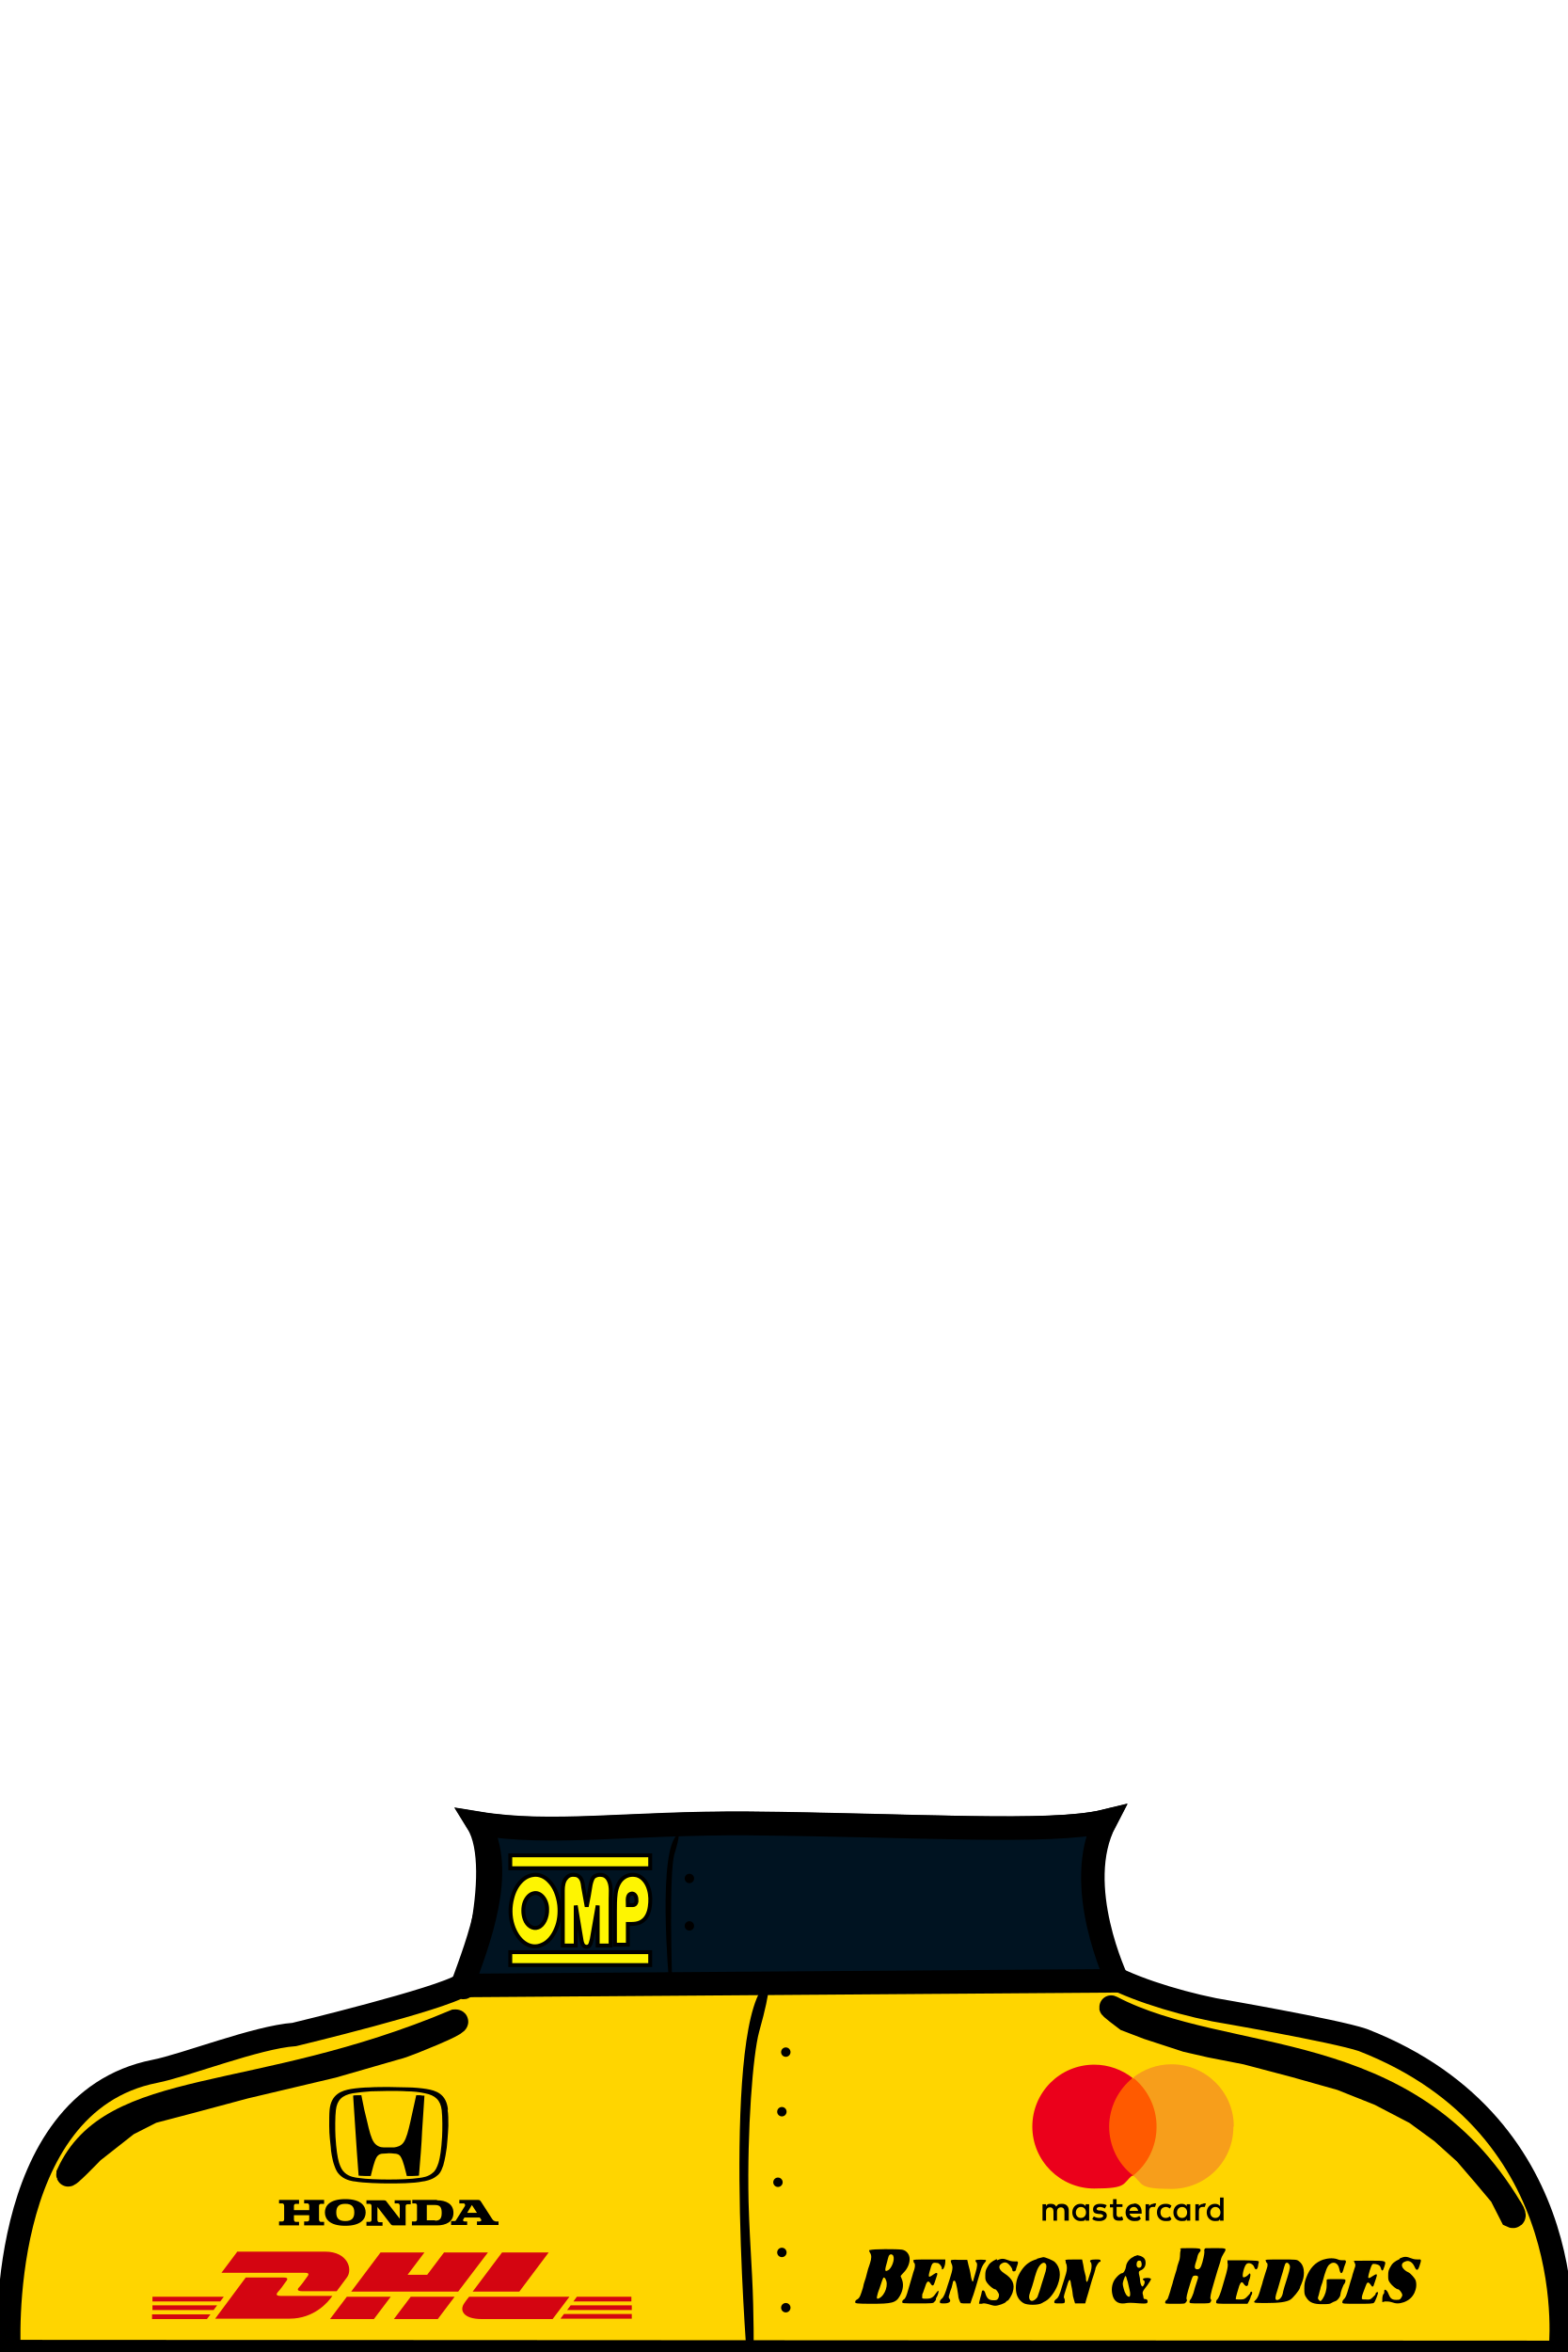
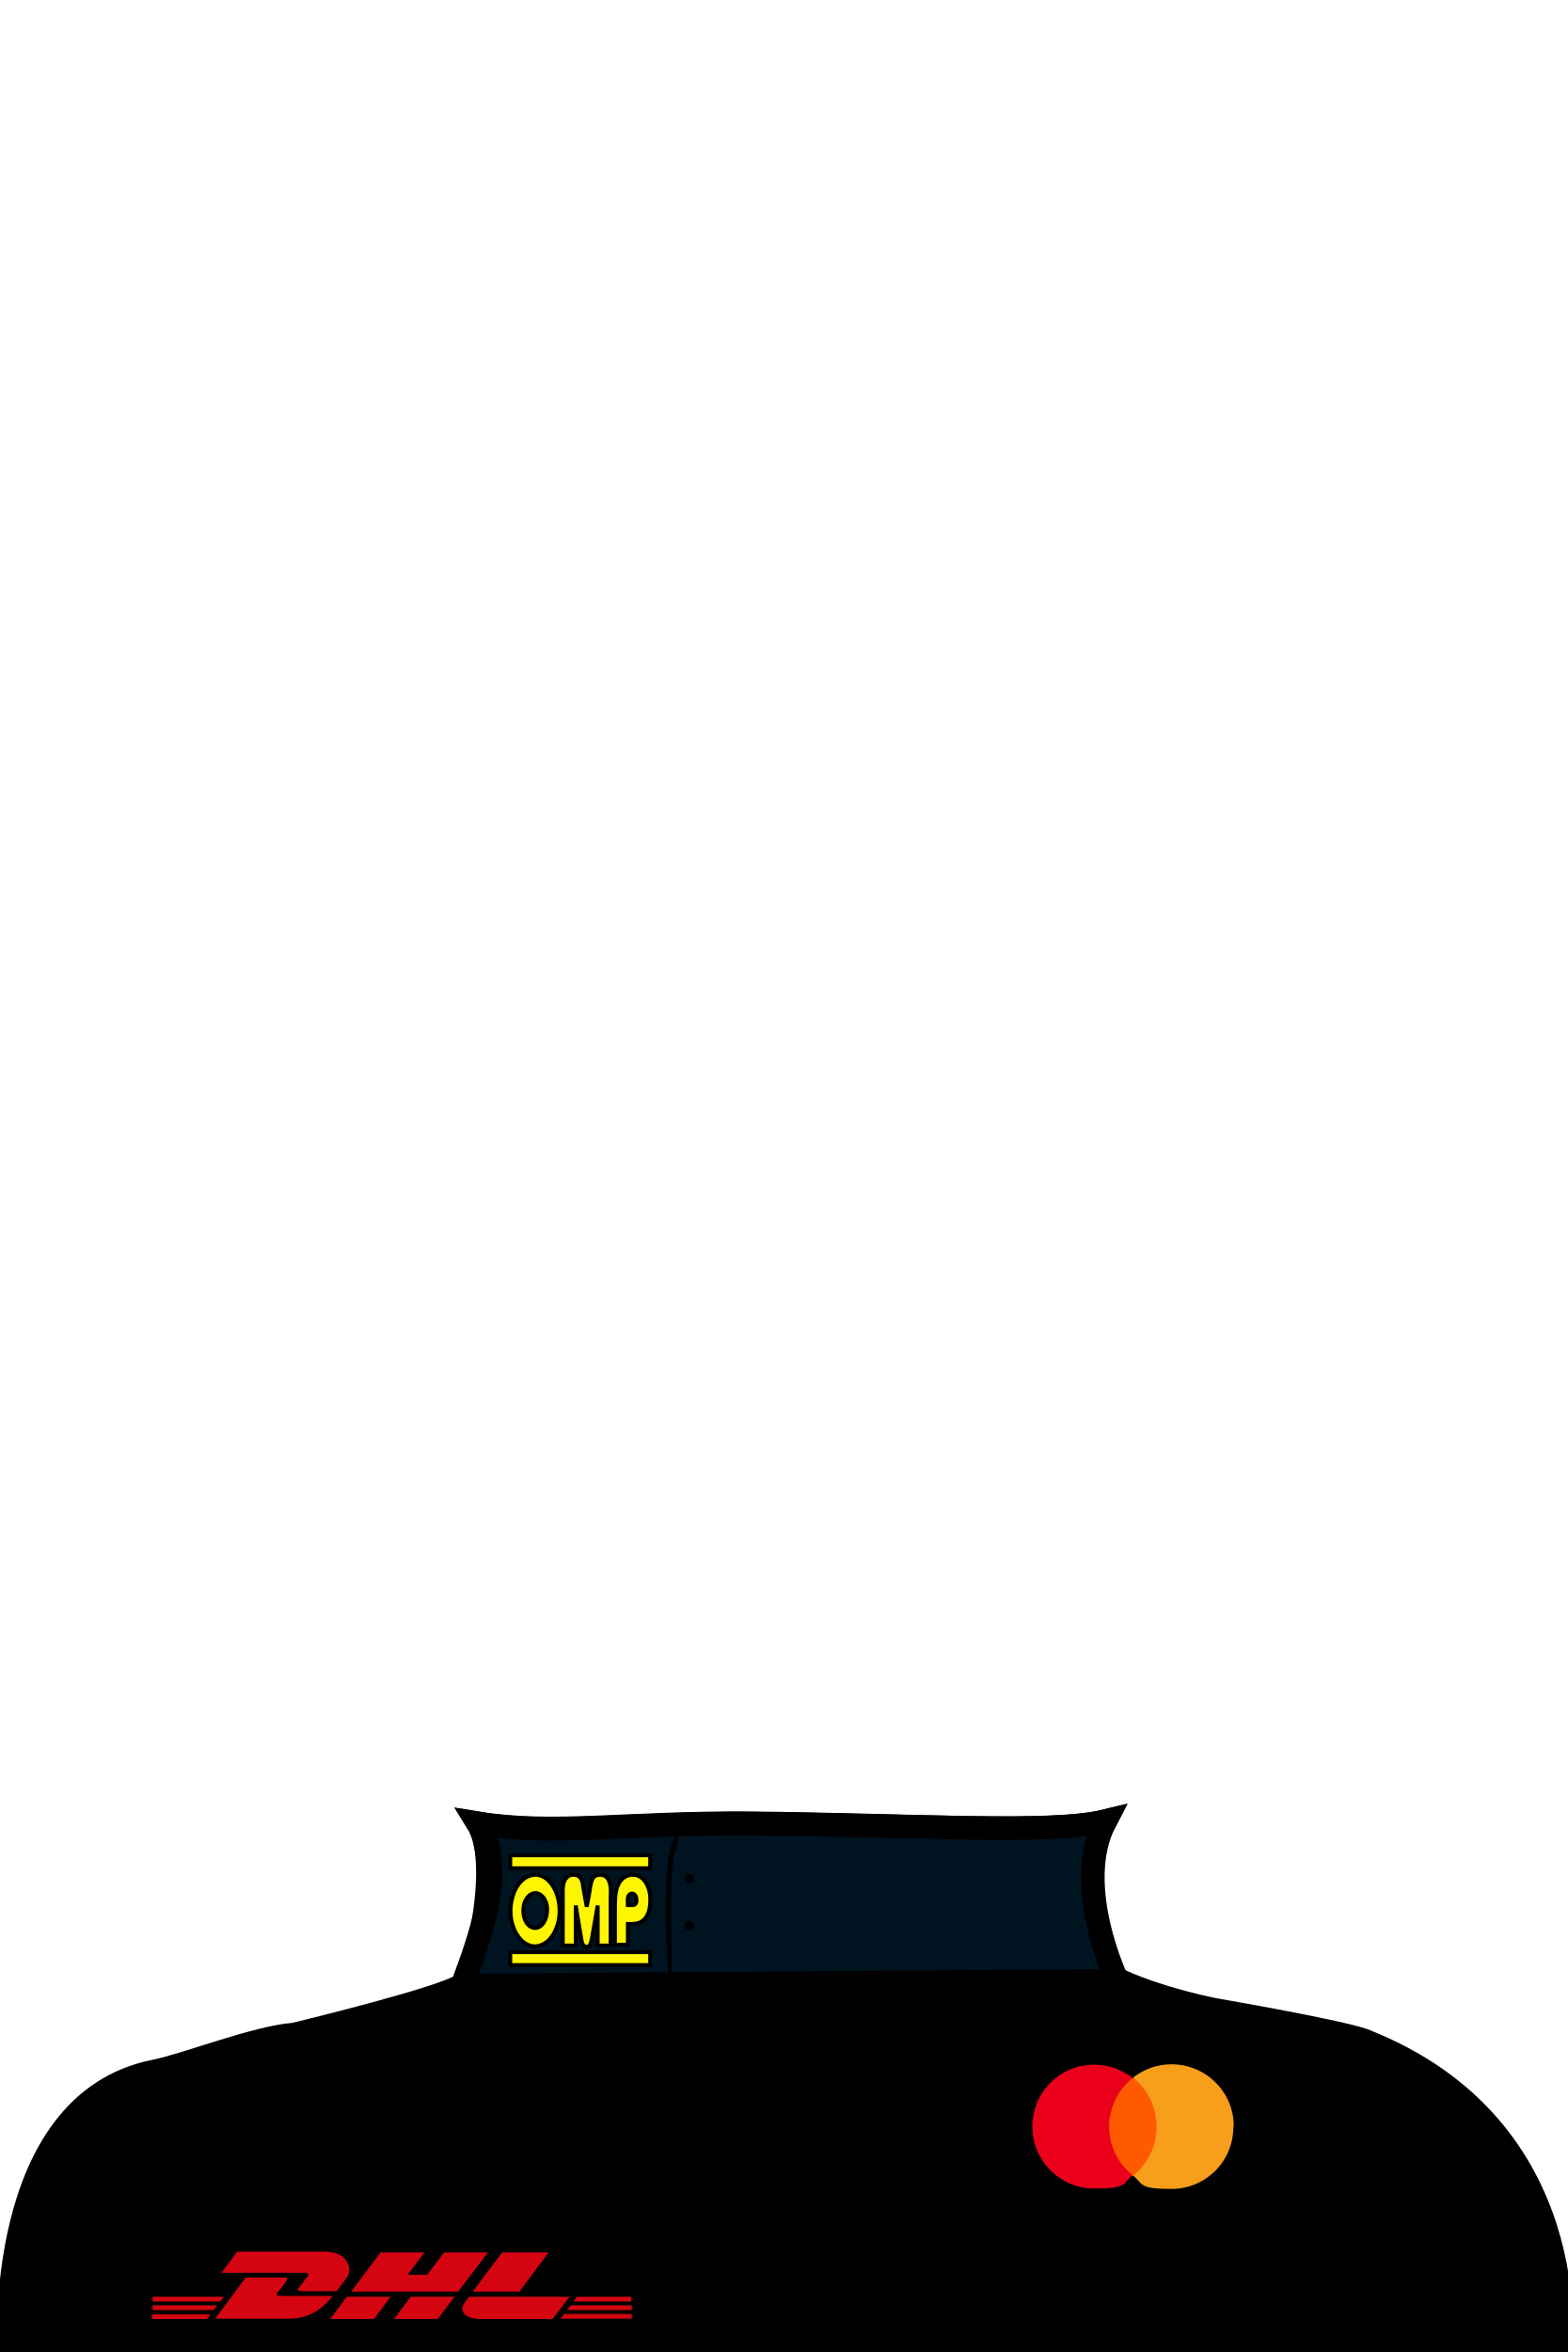
<svg xmlns="http://www.w3.org/2000/svg" version="1.1" viewBox="0 0 400 600">
  <defs>
    <style>
      .cls-1 {
        fill: #eb001b;
      }

      .cls-2 {
        fill: #fef501;
      }

      .cls-2, .cls-3, .cls-4, .cls-5, .cls-6 {
        stroke: #000;
      }

      .cls-3 {
-         fill: #ffd500;
+         fill: $[primary];
      }

-       .cls-3, .cls-4, .cls-5, .cls-6 {
+       .cls-3, .cls-4, .cls-5 {
        stroke-width: 6px;
+ 	  }
+ 	  
+ 	  .cls-6 {
+         stroke-width: 6px;
+ 		stroke:$[accent];
      }

      .cls-7 {
        fill: #ff5a00;
      }

      .cls-8 {
        display: none;
      }

      .cls-9 {
        fill: #d40511;
      }

      .cls-4 {
        fill: #333;
      }

      .cls-5 {
        fill: #001321;
      }

      .cls-10 {
        fill: #f79e1b;
      }
    </style>
  </defs>
  <g>
    <g id="_x36_">
      <g id="Layer_1">
        <g id="suit2">
          <path id="Shirt" class="cls-3" d="M281.2,502.8c5.6,3.7,17.7,7.7,28.6,9.9,0,0,30.8,5.3,37.9,7.7,57.4,22.3,50.4,79.7,50.4,79.7l-395.8-.2s-3.8-63.4,37.2-71.5c7.7-1.5,25.9-8.7,35.6-9.4,0,0,37.4-9,42.8-12.6.9,5.7,11.3-29.5,4-41.3,19,3.1,38.2-.2,68.9,0,42.8.4,77.3,2.9,91.1-.5-8.6,16.4-.8,38.2-.8,38.2Z" />
          <path d="M196,505.5c-12.2,8.8-5.5,94.8-5.5,94.8h1.8s.1-10.1-.4-19.6-.7-12.2-.9-18.9c-.4-18.4,1.1-37.7,2.7-43.5,3.4-12.1,2.3-12.7,2.3-12.7Z" />
          <circle cx="200.5" cy="523.5" r="1.2" />
          <circle cx="199.5" cy="538.7" r="1.2" />
          <circle cx="198.5" cy="556.7" r="1.2" />
          <circle cx="199.5" cy="574.6" r="1.2" />
          <circle cx="200.5" cy="588.7" r="1.2" />
          <g class="cls-8">
            <path class="cls-4" d="M-.1,599.8s-6.3-40.2,22.5-62.8c8.8-6.9,40.4-10,54.5-14.7,7.4-2.5,40.8-17.1,43.2-18.7,1,6.1,2.5,55.6,20.3,96.3.5,1.1-140.5-.2-140.5-.2h0Z" />
            <path class="cls-4" d="M395.7,599.8s6.3-40.2-22.5-62.8c-8.8-6.9-40.4-10-54.5-14.7-7.4-2.5-40.8-17.1-43.2-18.7-1,6.1-2.5,55.6-20.3,96.3-.5,1.1,140.5-.2,140.5-.2h0Z" />
          </g>
        </g>
      </g>
      <path id="Shirt-neck" class="cls-5" d="M118,506.4c3.8-10.5,11.4-29.4,4.1-41.2,19,3.1,38.2-.2,68.9,0,42.8.4,77.2,2.7,91-.6-8.6,16.4,3.1,40.7,3.1,40.7l-167.1,1.2Z" />
      <g id="logos">
        <g>
          <path class="cls-9" d="M38.9,590.4h14.8l-.9,1.2h-14v-1.2Z" />
          <path class="cls-9" d="M161.1,591.5h-18.1l.9-1.2h17.3v1.2h0Z" />
          <path class="cls-9" d="M38.9,588.1h16.5l-.9,1.2h-15.6v-1.2Z" />
          <path class="cls-9" d="M38.9,585.9h18.2l-.9,1.2h-17.3v-1.2Z" />
          <path class="cls-9" d="M161.1,589.3h-16.4l.9-1.2h15.6v1.2h0Z" />
          <path class="cls-9" d="M147.2,585.9h13.9v1.2h-14.8l.9-1.2Z" />
          <path class="cls-9" d="M54.9,591.5l7.8-10.5h9.7c1.1,0,1.1.4.5,1.1-.5.7-1.4,2-2,2.6-.3.4-.8,1,.9,1h13c-1,1.5-4.6,5.8-10.9,5.8-5.1,0-19.1,0-19.1,0Z" />
          <path class="cls-9" d="M99.7,585.9l-4.3,5.7h-11.2l4.3-5.7h11.2Z" />
          <path class="cls-9" d="M116,585.9l-4.3,5.7h-11.2l4.3-5.7h11.2Z" />
          <path class="cls-9" d="M119.7,585.9s-.9,1.1-1.2,1.6c-1.4,1.9-.2,4.1,4.4,4.1h18.1l4.3-5.7h-25.6Z" />
          <path class="cls-9" d="M60.4,574.6l-3.9,5.2h21.3c1.1,0,1.1.4.5,1.1-.5.7-1.4,2-2,2.6-.3.3-.8,1,.9,1h8.7s1.4-1.9,2.6-3.5c1.6-2.1.2-6.6-5.5-6.6-5.1,0-22.5,0-22.5,0Z" />
          <path class="cls-9" d="M117,584.6h-27.4l7.5-10h11.2l-4.3,5.7h5l4.3-5.7h11.2l-7.6,10Z" />
          <path class="cls-9" d="M140,574.6l-7.5,10h-11.9l7.5-10h11.9Z" />
        </g>
        <g>
          <path id="svg_1" d="M77.6,562.1h.9c.4.1.4.5.4.7v1h-3.9v-1c0-.2,0-.5.4-.6h.9v-1h-5.1v.9h.9c.4.1.4.5.4.7v3.3c0,.2,0,.5-.4.6h-.9v1h5.1v-.9h-.9c-.4-.1-.4-.5-.4-.7v-1h3.9v1c0,.2,0,.5-.4.6h-.9v1h5.1v-.9h-.9c-.4-.1-.4-.5-.4-.7v-3.3c0-.2,0-.5.4-.6h.9v-1h-5.1v.9h0Z" />
          <path id="svg_2" d="M111.5,561.2h-6.3v.9h.8c.3.1.4.2.4.6v3.4c0,.2,0,.5-.4.6h-.9v1h6.4c2.3,0,4.2-.9,4.2-3.2s-1.9-3.2-4.2-3.2M111,566.4h-2.1v-3.9h2.1c1.3,0,1.7.6,1.7,2s-.4,2-1.7,2" />
          <path id="svg_3" d="M126.3,566.6c-.4,0-.5-.3-.7-.5l-2.9-4.5c-.2-.3-.4-.4-.7-.4h-4.8v.9h1.2c.2.1.4.4.2.7l-2.2,3.5c0,.1-.2.3-.4.3h-.9v1h4.1v-.9h-.7c-.3-.1-.5-.3-.3-.5l.3-.5h3.9l.3.4c.3.4,0,.5-.3.6h-.7v.9h5.5v-.9h-.8ZM119.2,564.5l1.2-2,1.3,2h-2.5Z" />
          <path id="svg_4" d="M100.7,562.1h.9c.4.1.4.5.4.7v3.2l-3.4-4.4c-.1-.2-.3-.3-.7-.3h-4.4v.9h.9c.4.1.4.5.4.7v3.3c0,.2,0,.5-.4.6h-.9v1h4.1v-.9h-.9c-.4-.1-.4-.5-.4-.7v-3.2l3.4,4.4c.2.2.3.3.7.3h3.1v-4.8c0-.2,0-.5.4-.6h.9v-1h-4.1v.9h0Z" />
          <path id="svg_5" d="M88.1,561c-4.1,0-5.2,1.8-5.2,3.4s1.1,3.4,5.2,3.4,5.2-1.8,5.2-3.4-1.1-3.4-5.2-3.4M88.1,566.6c-1.6,0-2.3-.7-2.3-2.2s.7-2.2,2.3-2.2,2.3.7,2.3,2.2-.7,2.2-2.3,2.2" />
          <path id="svg_6" d="M106.2,534.5c-.7,3.1-1,4.6-1.5,6.8-.5,2.2-1,4.2-1.7,5.2-.7,1-1.7,1.2-2.4,1.3-.3,0-.6,0-1.4,0s-1,0-1.4,0c-.7,0-1.7-.3-2.4-1.3-.7-1-1.2-3-1.7-5.2-.6-2.3-.9-3.7-1.5-6.8,0,0-.7,0-1,0-.4,0-.8,0-1.1.1,0,0,.4,6.4.6,9.1.2,2.9.5,7.7.8,11.3,0,0,.6.1,1.6.1,1,0,1.5,0,1.5,0,.4-1.6.9-3.8,1.5-4.8.5-.8,1.2-.9,1.6-.9.7,0,1.2-.1,1.5-.1h0c.3,0,.8,0,1.5.1.4,0,1.2.1,1.6.9.6,1,1.1,3.2,1.5,4.8,0,0,.4,0,1.5,0,1,0,1.6-.1,1.6-.1.3-3.6.7-8.4.8-11.3.2-2.7.6-9.1.6-9.1-.3,0-.7,0-1.1-.1-.3,0-1,0-1,0" />
          <path id="svg_7" d="M114.3,538.2c-.4-4.1-3.1-4.9-5.5-5.3-1.2-.2-3.3-.4-4.7-.4-1.2,0-4-.1-4.9-.1s-3.7,0-4.9.1c-1.4,0-3.5.2-4.7.4-2.4.4-5.1,1.3-5.5,5.3-.1,1.1-.1,2.6-.1,4.1,0,2.6.3,4.3.4,5.5,0,.8.4,3.3.9,4.6.6,1.8,1.2,2.3,1.8,2.8,1.2,1,3.1,1.3,3.5,1.3,2.2.4,6.6.5,8.6.5s6.4,0,8.6-.5c.4,0,2.4-.4,3.5-1.3.7-.5,1.2-1,1.8-2.8.4-1.3.8-3.8.9-4.6.1-1.2.3-3,.4-5.5,0-1.6,0-3-.2-4.1M112.8,545.1c-.2,3.3-.5,5.2-.9,6.6-.4,1.2-.8,2.1-1.5,2.6-1.1,1-2.6,1.2-3.5,1.3-1.9.3-5.2.4-7.7.4s-5.8-.1-7.7-.4c-.9-.1-2.4-.3-3.5-1.3-.7-.6-1.1-1.4-1.5-2.6-.4-1.4-.7-3.4-.9-6.6-.1-2-.1-5.1.1-6.8.3-2.6,1.6-3.8,4.3-4.3,1.3-.2,3-.4,4.6-.5,1.3,0,3.4-.1,4.6-.1,1.2,0,3.3,0,4.6.1,1.6,0,3.3.2,4.6.5,2.7.5,4,1.8,4.3,4.3.2,1.7.2,4.9.1,6.8" />
        </g>
      </g>
      <path class="cls-6" d="M385.5,563.4c-26.5-44.4-72.4-36-101.8-51.3-1.4-.7,3.7,3.1,3.7,3.1l5.5,2.1,9.8,3.2,6.1,1.4,9.2,1.8,12.5,3.3,11.7,3.3,9.8,3.9,9.2,4.8,6.7,4.9,6,5.4,4.9,5.7,4.2,5,2.7,5.3s1.4.7-.1-1.8Z" />
      <path class="cls-6" d="M17.4,554.5c11.2-24.5,47.6-17.4,98.7-38.9,0,0,2.6-.2-5.7,3.3-8.3,3.5-9.2,3.5-9.2,3.5l-16.3,4.7-22.4,5.3-13.8,3.7-9.9,2.6-6.3,3.2-8.9,7s-6.9,7.2-6.2,5.7Z" />
      <path d="M173.1,467.8c-5.5,3.5-2.4,37.7-2.4,37.7h.8s-.9-27.8.6-32.6,1-5.1,1-5.1Z" />
      <circle cx="175.9" cy="479.2" r="1.2" />
      <circle cx="175.9" cy="491.3" r="1.2" />
      <g>
        <path class="cls-2" d="M130.2,473.3c11.9,0,23.8,0,35.7,0,0,1.1,0,2.2,0,3.3-11.9,0-23.8,0-35.7,0,0-1.1,0-2.2,0-3.3Z" />
        <path class="cls-2" d="M136.1,478.3c1.4-.2,2.9.4,4,1.6,1.4,1.4,2.3,3.6,2.6,6.1.2,2,0,4.2-.8,6-.8,2-2.1,3.5-3.6,4.1-1.5.7-3.1.5-4.5-.5-1.3-.9-2.4-2.6-3-4.5-.7-2.2-.7-4.7-.1-6.9.8-3.3,3-5.7,5.5-5.9ZM136.1,483c-.9.2-1.7,1-2.2,2.2-.5,1.3-.5,3.1,0,4.4.6,1.7,2.1,2.6,3.4,2.1,1.4-.5,2.4-2.6,2.3-4.7,0-2.5-1.8-4.5-3.5-4Z" />
        <path class="cls-2" d="M144.5,479.1c.6-.8,1.5-.9,2.2-.8.5,0,1.1.3,1.5.9.4.6.5,1.4.6,2.2.3,1.7.6,3.4.9,5,.4-1.9.7-3.7,1-5.6.2-.9.5-1.9,1.1-2.2.7-.4,1.4-.4,2.2-.2.6.2,1.2.8,1.5,1.7.5,1.4.3,2.9.3,4.4,0,3.9,0,7.8,0,11.8-1.1,0-2.2,0-3.3,0,0-3.4,0-6.8,0-10.2-.5,2.9-1,5.8-1.5,8.6-.2.7-.3,1.5-.8,1.8-.4.2-.9.2-1.3-.2-.4-.4-.5-1.2-.6-1.8-.5-2.8-.9-5.6-1.4-8.4,0,1,0,2.1,0,3.1,0,2.4,0,4.7,0,7.1-1.1,0-2.2,0-3.3,0,0-4.7,0-9.4,0-14.1,0-1.1.2-2.3.8-3Z" />
        <path class="cls-2" d="M158.8,479.3c1.1-1,2.4-1.2,3.7-.9,1.4.4,2.6,1.8,3.1,3.7.4,1.4.4,2.9.2,4.3-.2,1.5-.8,2.8-1.7,3.5-1.2,1-2.6.9-3.9.9,0,1.8,0,3.5,0,5.3-1.1,0-2.2,0-3.3,0,0-2.8,0-5.6,0-8.4,0-1.6,0-3.2.2-4.7.2-1.5.8-2.9,1.7-3.7ZM160.5,483.4c-.5.7-.3,1.7-.3,2.6.4,0,.9,0,1.3,0,.4,0,.8-.3.9-.9,0-.5,0-1-.2-1.4-.4-.8-1.2-.8-1.7-.3Z" />
        <path class="cls-2" d="M130.2,501.3c0-1.1,0-2.2,0-3.3,11.9,0,23.8,0,35.7,0,0,1.1,0,2.2,0,3.3-11.9,0-23.8,0-35.7,0Z" />
      </g>
      <path d="M272.7,566.5v-2.6c0-1-.6-1.7-1.7-1.7s-1.1.2-1.5.7c-.3-.5-.7-.7-1.4-.7s-.9.1-1.2.6v-.5h-.9v4.2h.9v-2.3c0-.7.4-1.1,1-1.1s.9.4.9,1.1v2.3h.9v-2.3c0-.7.4-1.1,1-1.1s.9.4.9,1.1v2.3h1ZM286.4,562.3h-1.5v-1.3h-.9v1.3h-.8v.8h.8v1.9c0,1,.4,1.5,1.5,1.5s.8-.1,1.1-.3l-.3-.8c-.3.2-.6.2-.8.2-.4,0-.6-.3-.6-.7v-1.9h1.5v-.8h0ZM294.3,562.2c-.5,0-.9.3-1.1.6v-.5h-.9v4.2h.9v-2.4c0-.7.3-1.1.9-1.1s.4,0,.6,0l.3-.9c-.2,0-.4,0-.6,0h0ZM282.4,562.6c-.4-.3-1.1-.4-1.7-.4-1.1,0-1.8.5-1.8,1.4s.5,1.1,1.5,1.2h.4c.5.1.7.3.7.5s-.4.5-1,.5-1.1-.2-1.4-.4l-.4.7c.5.4,1.1.5,1.8.5,1.2,0,1.9-.6,1.9-1.4s-.6-1.1-1.5-1.3h-.4c-.4,0-.7-.2-.7-.4s.3-.5.8-.5,1.1.2,1.3.4l.4-.7h0ZM307,562.2c-.5,0-.9.3-1.1.6v-.5h-.9v4.2h.9v-2.4c0-.7.3-1.1.9-1.1s.4,0,.6,0l.3-.9c-.2,0-.4,0-.6,0h0ZM295.2,564.4c0,1.3.9,2.2,2.2,2.2s1.1-.1,1.5-.5l-.4-.7c-.4.3-.7.4-1.1.4-.7,0-1.3-.5-1.3-1.4s.5-1.3,1.3-1.4c.4,0,.7.1,1.1.4l.4-.7c-.4-.4-.9-.5-1.5-.5-1.4,0-2.2.9-2.2,2.2h0ZM303.7,564.4v-2.1h-.9v.5c-.3-.4-.7-.6-1.3-.6-1.2,0-2.1.9-2.1,2.2s.9,2.2,2.1,2.2,1.1-.2,1.3-.6v.5h.9v-2.1h0ZM300.3,564.4c0-.7.5-1.4,1.3-1.4s1.3.6,1.3,1.4-.5,1.4-1.3,1.4c-.8,0-1.3-.6-1.3-1.4h0ZM289.3,562.2c-1.2,0-2.1.9-2.1,2.2s.9,2.2,2.2,2.2,1.2-.2,1.7-.6l-.4-.7c-.4.3-.8.4-1.2.4s-1.1-.3-1.3-1h3.1v-.4c0-1.4-.8-2.2-1.9-2.2h0ZM289.3,563c.6,0,1,.4,1.1,1h-2.2c0-.6.5-1,1.1-1h0ZM312.2,564.4v-3.8h-.9v2.2c-.3-.4-.7-.6-1.3-.6-1.2,0-2.1.9-2.1,2.2s.9,2.2,2.1,2.2,1.1-.2,1.3-.6v.5h.9v-2.1h0ZM308.8,564.4c0-.7.5-1.4,1.3-1.4s1.3.6,1.3,1.4-.5,1.4-1.3,1.4c-.8,0-1.3-.6-1.3-1.4h0ZM277.9,564.4v-2.1h-.9v.5c-.3-.4-.7-.6-1.3-.6-1.2,0-2.1.9-2.1,2.2s.9,2.2,2.1,2.2,1.1-.2,1.3-.6v.5h.9v-2.1h0ZM274.5,564.4c0-.7.5-1.4,1.3-1.4s1.3.6,1.3,1.4-.5,1.4-1.3,1.4c-.8,0-1.3-.6-1.3-1.4Z" />
      <g>
        <rect id="rect19" class="cls-7" x="282.1" y="530.2" width="13.9" height="24.9" />
        <path class="cls-1" d="M283,542.6c0-5.1,2.4-9.6,6-12.5-2.7-2.1-6.1-3.4-9.8-3.4-8.8,0-15.8,7.1-15.8,15.8s7.1,15.8,15.8,15.8,7.1-1.3,9.8-3.4c-3.7-2.9-6-7.4-6-12.5Z" />
        <path id="path22" class="cls-10" d="M314.7,542.6c0,8.8-7.1,15.8-15.8,15.8s-7.1-1.3-9.8-3.4c3.7-2.9,6-7.4,6-12.5s-2.4-9.6-6-12.5c2.7-2.1,6.1-3.4,9.8-3.4,8.8,0,15.9,7.1,15.9,15.8Z" />
      </g>
      <path d="M222,573.9c-.3.2-.3.3,0,.8.4.6.4,1.4,0,2.6-.1.3-.3,1-.5,1.5-.1.5-.4,1.4-.5,1.9-.1.5-.4,1.2-.5,1.6-.1.3-.2.7-.2.8s-.2.9-.5,1.7c-.4,1.2-.6,1.5-1.1,1.8-.4.2-.5.4-.5.7,0,.3.4.4,4.1.4,5.2,0,6.3-.2,7.3-2,.9-1.6,1-3.1.5-4.3-.2-.4-.3-.8-.3-.8,0,0,.4-.5.8-.9.9-.9,1.5-2.2,1.5-3.4s-.8-2.2-1.9-2.4c-1.3-.2-7.7-.2-8.1.1h0ZM227.9,575.5c.5.8-.4,3.3-1.4,3.7-.8.4-.8,0-.1-2.4,0-.2.2-.7.3-1.1.2-.7.8-.8,1.2-.3ZM225.9,581.4c.9,1.2,0,4.1-1.6,4.9-.6.3-.7,0-.4-1,.1-.5.4-1.2.5-1.5.6-1.8.9-2.8,1.1-2.8s.3.2.5.4h0ZM301.3,573.8c0,0-.2.7-.2,1.3,0,.6-.1,1.4-.3,1.8-.1.4-.4,1.1-.5,1.7-.1.6-.4,1.3-.5,1.7-.1.4-.3,1.1-.5,1.7-.1.6-.4,1.3-.5,1.7-.1.4-.3,1.2-.5,1.7-.2.7-.4,1.2-.6,1.3-.2.1-.4.4-.4.6,0,.4,0,.4,2.5.4s2.5,0,2.8-.4.3-.4.2-.7c-.2-.3,0-1.2.9-4.1.6-1.9.6-1.9,1.2-2,.8,0,1,.2.6,1.2-.6,1.8-.7,2.2-1,3.3-.2.6-.5,1.2-.6,1.4-.2.2-.4.5-.4.8,0,.4.2.4,2.6.4s2.6,0,2.8-.4c.2-.3.2-.5,0-.7-.2-.3,0-1.4.9-4.4.1-.4.3-1.1.5-1.7.3-1,.4-1.4,1-3.2.1-.5.3-1,.3-1.1s.3-.7.6-1.2c.9-1.4.8-1.4-2.1-1.4s-2.6,0-2.7.2c-.1.1-.2.4-.1.6,0,.4,0,.9-.5,2.8-.4,1.4-.7,1.8-1.3,1.8s-.8-.4-.5-1.4c.1-.4.4-1.1.5-1.7s.4-1.1.6-1.3c.2-.2.3-.4.2-.6,0-.3-.5-.4-2.6-.4s-2.6,0-2.6.2h0ZM289.3,575.7c-.9.3-1.9,1.4-2,2.5-.1.8-.6,1.7-1,1.7s-1.2.7-1.8,1.5c-.7,1-1,2.4-.7,3.8.3,1.7,1.4,2.6,3.1,2.4,1.2-.2,1.4-.2,4,0,1.6.1,1.8,0,1.9-.3.1-.4-.1-.8-.6-.8s-.4-.3-.5-.8c-.3-1-.3-1,1.1-2.8.5-.7.9-1.4.9-1.5s-.3-.3-1-.3c-.9,0-1.4.3-.9.6.4.2.3.8,0,1.3-.3.4-.3.4-.6,0-.1-.2-.3-.8-.3-1.2,0-.4-.1-1-.2-1.3-.2-.8-.2-1.1.3-1.3.8-.3,1.3-1,1.3-1.9s-.3-1.4-1.3-1.8c-.4-.1-.8-.2-.8-.2,0,0-.4.2-.9.3h0ZM291.3,577.4c0,.5,0,.8-.3,1-.5.3-1,0-1-.7s.3-1.1.8-1c.3,0,.4.2.5.8h0ZM287.7,581.9c.2.8.4,1.8.5,2.2.3,1.1.2,1.9-.2,1.8-.5-.1-1-.9-1.3-2.1-.3-1.2-.3-1.2,0-2.2.2-.6.4-1,.5-1s.3.6.5,1.4h0ZM254.3,576.3c-1.3.6-1.9,1.1-2.4,2.1-.4.7-.5,1.1-.5,2.1s0,1.2.5,1.9c.5.7,1.6,1.6,2,1.6.3,0,.8.8,1,1.3,0,.3,0,.6-.2,1-.3.5-.5.5-1.3.5-1.1,0-1.6-.5-2-1.8-.2-.8-.8-1-.9-.3,0,.2-.2.9-.4,1.6s-.3,1.3-.3,1.4c0,0,.4,0,.7,0,.5-.2.9-.1,1.7.1.6.2,1.3.4,1.7.4.8,0,2.5-.6,2.8-1,.1-.2.3-.3.4-.3.2,0,1.1-1.4,1.3-2.2.6-2,0-3.4-2.2-4.8-1.5-1-1.6-2-.4-2.6.5-.2.7-.2,1.2,0,.6.4,1.3,1.3,1.3,1.8s.8.4.9,0c0-.2.2-.7.3-1,.4-1.1.3-1.3-.4-1.2-.4,0-1.1,0-1.8-.3-1.3-.5-1.7-.5-2.9,0h0ZM264.6,576.3c-1.8.5-3,1.4-4,2.9-1,1.5-1.4,2.8-1.4,4.5s.6,3,1.9,3.8c.9.6,3.9.6,4.8,0,.3-.2.7-.4.9-.5,1.1-.6,2.5-2.5,3.1-4.2.9-2.4.6-4.4-.7-5.7-.5-.5-2.5-1.3-3-1.3-.1,0-.8.2-1.6.4h0ZM266.8,577.5c.3.4.2.9,0,1.9-.5,1.7-.7,2.2-1,3.2-.3,1.1-.7,2.3-1,3.1,0,.3-.5.8-.8,1-1.1.8-1.8-.3-1.2-1.8.1-.3.4-1.2.6-1.8.2-.7.4-1.4.5-1.7,0-.2.3-1,.5-1.7.6-1.9,1.8-3,2.4-2.2h0ZM357.1,576.3c-1.3.6-1.9,1.1-2.4,2.1-.4.7-.5,1.1-.5,2.1s0,1.2.5,1.9c.5.7,1.6,1.6,2,1.6s1.1,1.1,1.1,1.4-.1.5-.3.8c-.3.5-.5.5-1.3.5-1.1,0-1.5-.4-2-1.7-.3-.8-1-1.2-1-.6s0,.6-.2.8-.3.9-.3,1.3v.8c-.1,0,.7-.2.7-.2.5,0,1.1,0,1.7.2,1.1.4,1.9.4,3.1,0,1.3-.5,2.1-1.2,2.7-2.4.5-1.1.6-2.2.3-3.2-.2-.5-1.2-1.7-1.8-2-.9-.4-1.2-.8-1.5-1.2-.4-.7-.2-1.3.7-1.6.9-.4,1.8.2,2.3,1.3.5,1.2.9,1.1,1.3-.2.5-1.5.5-1.7-.3-1.6-.4,0-1.1,0-1.8-.3-1.3-.5-1.7-.5-2.9,0h0ZM337.7,576.4c-2.1.7-3.5,2.2-4.4,4.6-.4,1.1-.5,1.6-.5,2.8s0,1.6.5,2.3c.8,1.3,1.9,1.7,4,1.7s2-.1,2.4-.3c.3-.2.8-.4,1.1-.5.5-.2,1.2-1.1,1.2-1.6s.7-2.6,1.1-2.9c.1-.2.2-.5.2-.7,0-.4-.2-.4-2.4-.4s-2.4,0-2.4.3c0,.2,0,.7,0,1.3,0,1.2-.4,2.5-1,3.4-.5.7-.6.8-1,.3-.3-.3-.3-.4,0-1.3.1-.5.3-1.2.4-1.5,0-.3.3-1,.5-1.6.8-3.1,1.3-4.3,1.9-4.7,1-.8,2.1-.3,2.4,1.1.3,1.5.7,1.6,1.1.2.1-.5.4-1.2.5-1.5.3-.7,0-.9-.6-.8-.3,0-.9,0-1.3-.2-.9-.4-2.4-.4-3.6,0h0ZM233.1,576.8c0,.2,0,.4.2.5.2.2.2.9,0,1.6-.1.3-.4,1.1-.5,1.6-.2.6-.4,1.3-.5,1.7-.1.4-.3,1.1-.5,1.7-.5,1.8-.8,2.5-1.2,2.7-.2.1-.4.4-.4.6,0,.4,0,.4,3.9.4s4,0,4.3-.4c.2-.2.4-.4.4-.6s0-.4.2-.6c.1-.2.3-.6.4-1,.2-.8,0-.8-.5-.1-.8,1.2-1.3,1.5-2.5,1.5s-1.1,0-1.1-.5,0-.7.2-1c.1-.3.4-1.1.6-1.7.4-1.3.8-1.5,1.3-.7.5.8.8.7,1.1-.3.1-.4.4-1.1.5-1.5.4-1,0-1.1-.8-.5-1.5,1.1-1.5.8-.6-2.1.3-.8.5-1,1.6-.8.4,0,1.1.8,1.1,1.3s.1.3.2.3c.3,0,.7-1.1.7-1.9v-.6h-4.1c-3.4,0-4.1,0-4.1.3h0ZM242.6,576.8c0,.2.1.5.2.7.3.6.3,1.2,0,2.3-.5,1.8-.7,2.2-1,3.2-.6,2-1,3-1.5,3.4-.3.2-.5.6-.5.8,0,.4.2.4,1.2.4s1.8-.4,1.3-1.1c-.3-.4-.3-.5,0-1.4.1-.5.4-1.2.5-1.5s.2-.8.3-1.2c0-.4.2-.6.4-.6.3,0,.6.9,1,3.8,0,.6.3,1.2.4,1.5.2.5.3.5,1.5.5h1.2c0,0,.4-1.2.4-1.2.5-1.3.7-2,2.2-7.1.2-.8.6-1.5.9-1.9.3-.3.5-.6.5-.8,0-.2-2.6-.2-2.7,0,0,.1,0,.4.2.5.3.3.3,1-.2,2.7-.2.6-.4,1.4-.5,1.7,0,.4-.2.6-.3.5,0,0-.3-.7-.4-1.5s-.4-2-.6-2.7l-.3-1.3h-2.1c-1.6-.1-2.1,0-2.1.2h0ZM271.9,576.8c0,.1,0,.4.1.6.3.5.3,1.6,0,2.6-.5,1.7-.7,2.2-1,3.2-.6,2.2-1,3-1.5,3.3-.3.2-.5.5-.5.7,0,.4.1.4,1.3.4s1.3,0,1.4-.4c0-.3,0-.6-.1-.8-.2-.3-.2-.4,0-1.2.1-.4.4-1.2.5-1.6.6-2.1.9-2.5,1.1-1.4,0,.3.2,1.1.3,1.6.1.6.2,1.2.2,1.4s.1.8.3,1.4l.3,1h2.6l.3-1.1c.4-1.4.7-2.2,1-3.4.3-1,.4-1.5,1-3.2.1-.5.3-.9.3-1.1,0-.4.8-1.8,1.1-1.8s.2-.2.2-.3c0-.3-.2-.3-1.3-.3s-1.7.2-1.2.7c.3.4.3,1.3,0,2.4-.7,2.3-.9,2.8-1,2.6,0,0-.2-.3-.2-.5s0-.8-.2-1.4-.4-1.6-.5-2.4l-.3-1.4h-2.1c-1.3,0-2.1,0-2.2.2h0ZM313.2,576.7c0,0,0,.3,0,.6.2.5,0,1.4-.3,2.6-.4,1.4-.6,2.1-.9,3.1-.6,2.2-1.1,3.3-1.4,3.6-.2.1-.3.4-.3.7,0,.4.1.4,4,.4h4l.4-.7c.2-.4.4-.9.4-1s.1-.4.2-.5.2-.4.2-.6c0-.4-.4-.4-.5,0,0,.2-.4.6-.8,1-.6.6-.8.7-1.8.7s-1.1,0-1.1-.2c0-.3.6-2.4.9-3.3.4-1,.7-1.2,1.2-.4.5.7,1,.6,1.1-.1,0-.3.2-.9.4-1.4.3-1,.1-1.6-.3-1-.4.5-1.2.9-1.4.7-.4-.3.3-3,.9-3.4.6-.4,1.6,0,1.9.8.3.9.8.8,1-.2,0-.4.2-.9.2-1.1,0-.3-.5-.3-4-.4-2.2,0-4,0-4.1,0h0ZM323,576.8c0,.2.1.4.2.4.3.2.3.8,0,1.6-.3.8-.6,2-1,3.2-.1.6-.4,1.3-.5,1.7-.1.4-.3,1.1-.5,1.6-.2.6-.5,1.1-.7,1.3-.2.2-.5.5-.5.6,0,.3.5.3,3.3.3s5-.2,6-.9c.7-.5,2.2-2.3,2.4-3,0-.2.2-.6.3-.8.5-1.3.7-1.9.7-3s-.3-2.2-1.2-2.9c-.6-.5-.7-.5-4.6-.5s-4,0-4,.3h0ZM328.9,577.6c.4.5.3,1-.4,3.3-.5,1.5-1.2,3.8-1.2,4.2-.2.8-.6,1.4-1.2,1.6-.7.2-.8-.3-.5-1.4.6-1.8,1.2-4.2,1.7-5.7.2-.9.5-1.7.6-2,.2-.5.7-.5,1,0h0ZM345.5,576.7c0,.1,0,.3.1.5.3.4.3.8,0,1.5-.1.3-.3,1-.5,1.6-.1.6-.4,1.3-.5,1.7-.1.4-.3,1.1-.5,1.7-.5,1.8-.8,2.5-1.2,2.8-.2.2-.4.5-.4.8,0,.4.2.4,3.9.4,2.8,0,4,0,4.2-.3.3-.3,1.1-2.4,1-2.6,0-.2-.6,0-.6.3s-.3.5-.7.9c-.6.6-.8.7-1.8.6-1,0-1.1,0-1-.6,0-.3.2-.8.3-1.1s.4-1,.6-1.6c.4-1.2.7-1.3,1.3-.5.5.8.7.7,1-.4.2-.5.4-1.2.5-1.5.3-.9,0-.9-.9-.3-.9.6-1.1.7-1.2.3,0-.4.7-3,1.1-3.3.3-.2,1.4,0,1.8.4.2.2.3.5.4.8.2.7.5.5.8-.5.5-1.6.7-1.6-3.8-1.6s-4.1,0-4.1.2Z" />
    </g>
  </g>
</svg>
